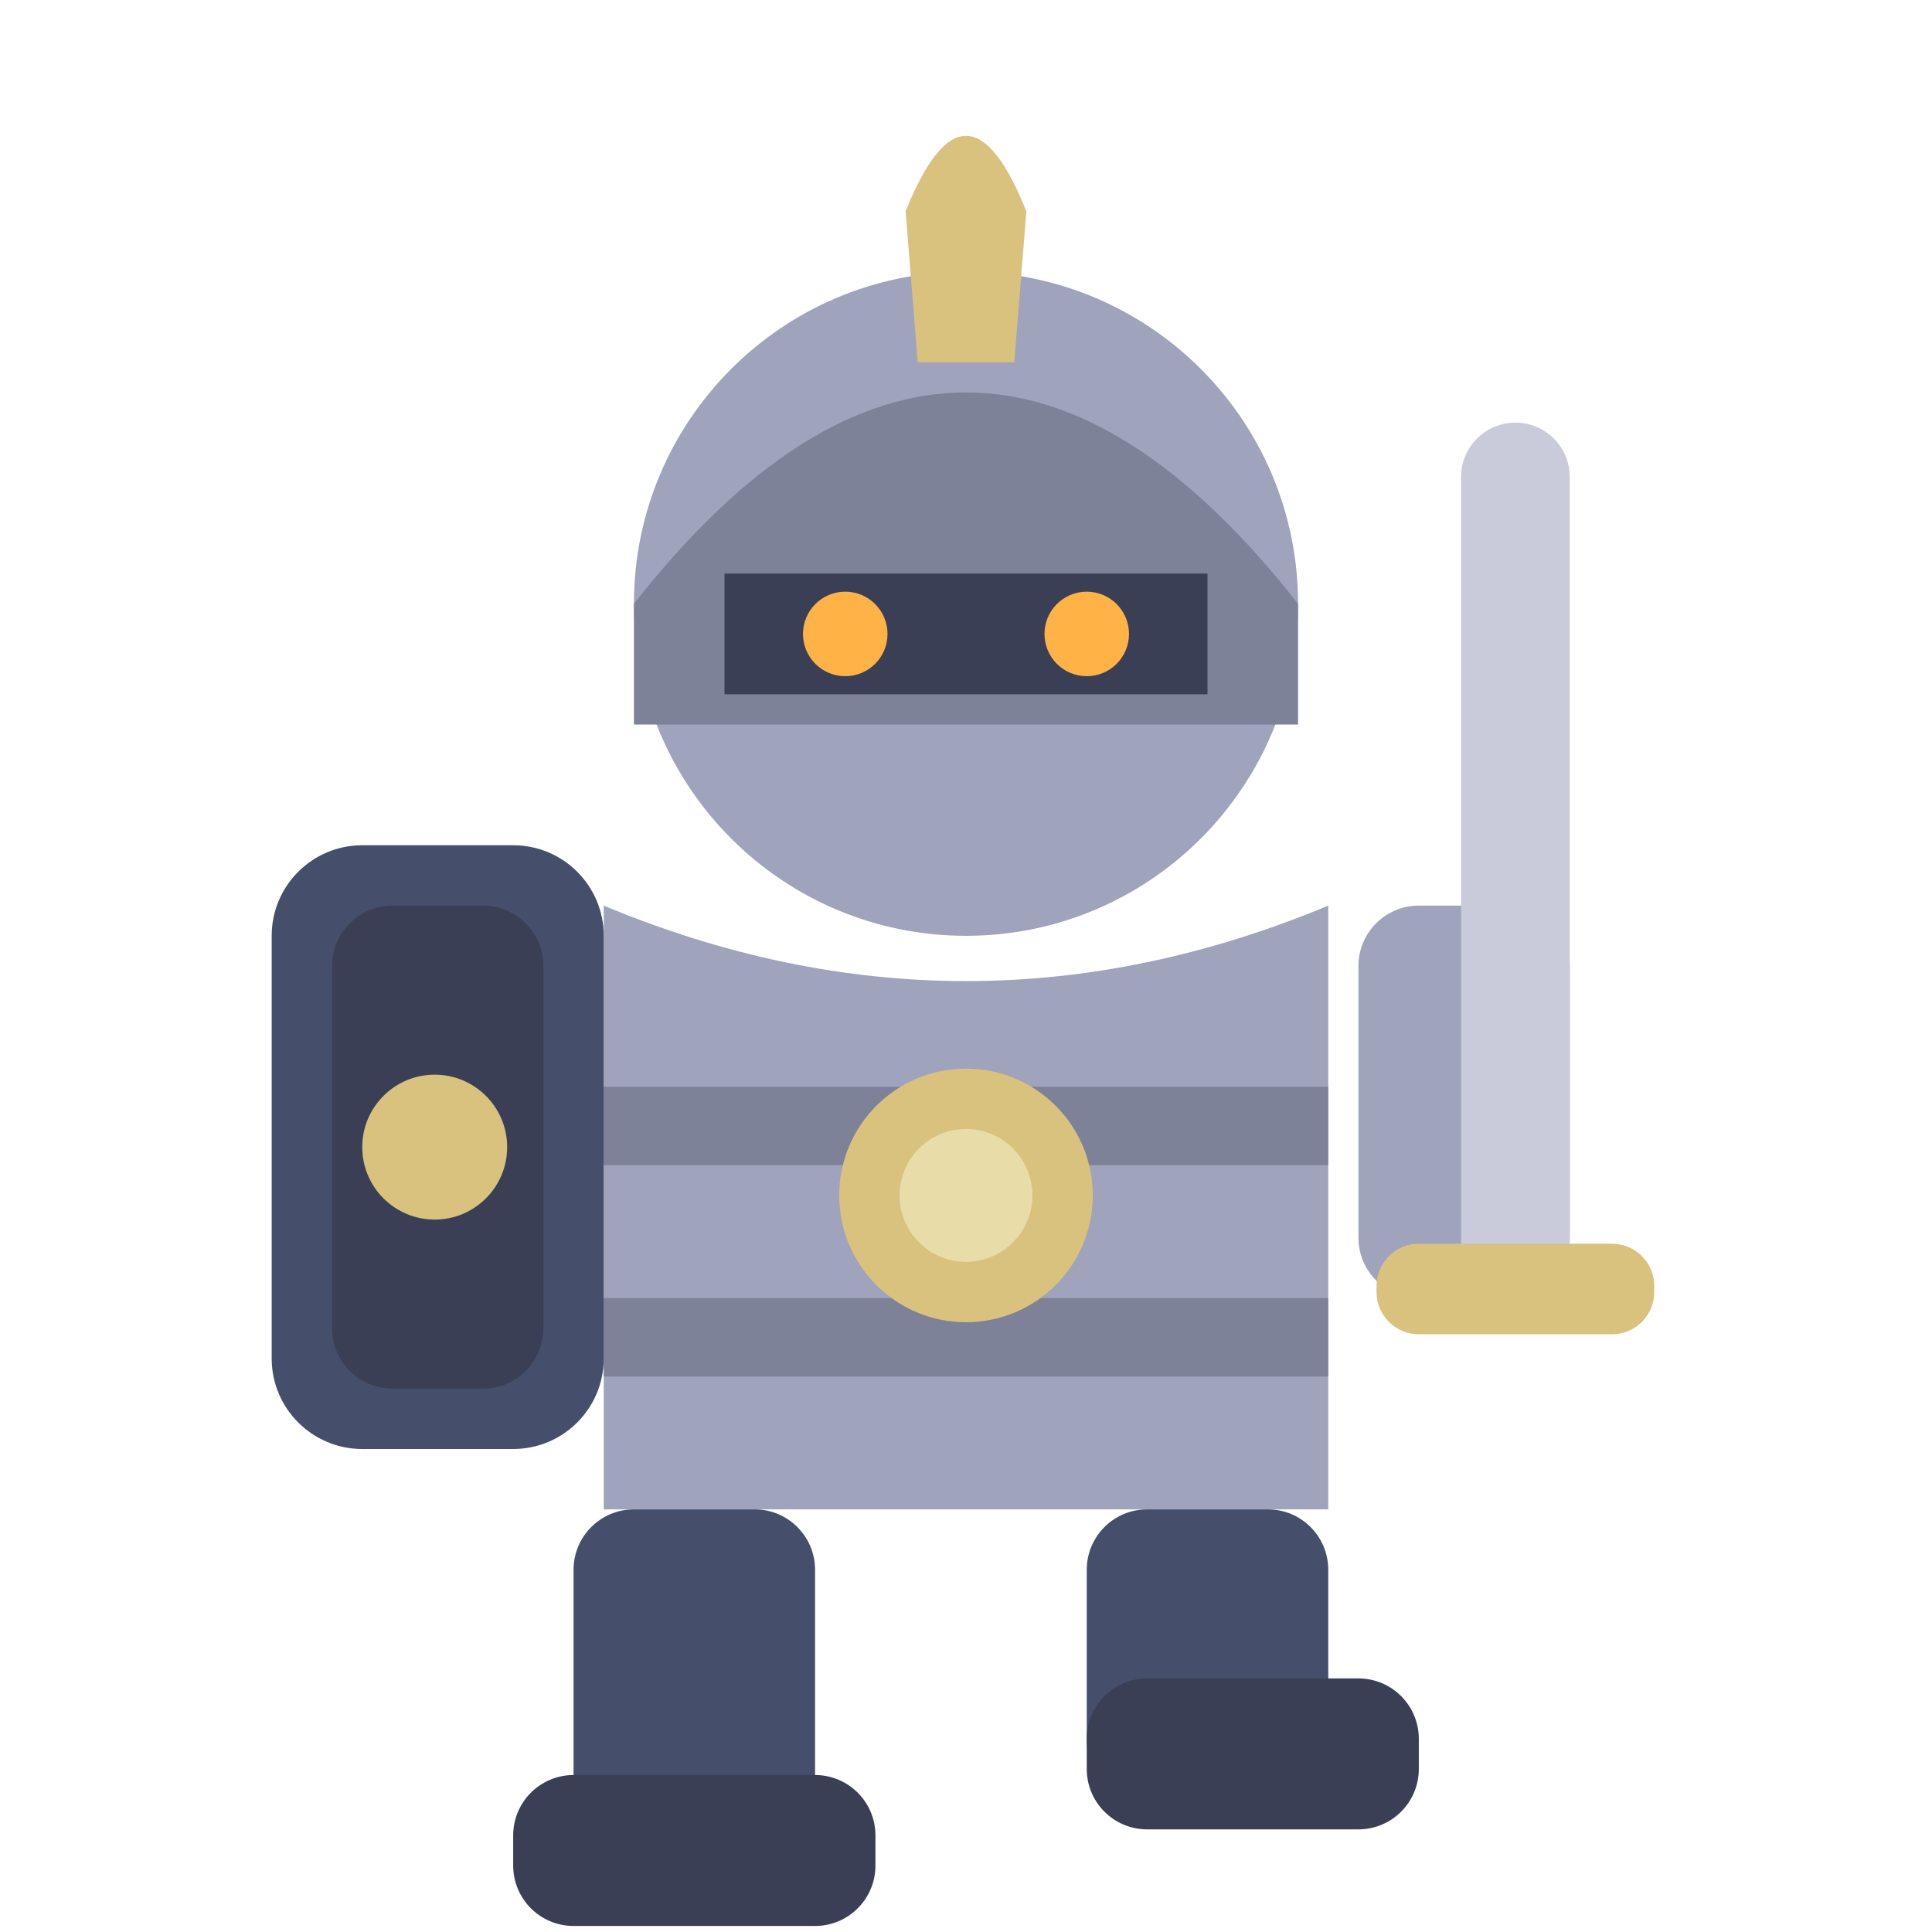
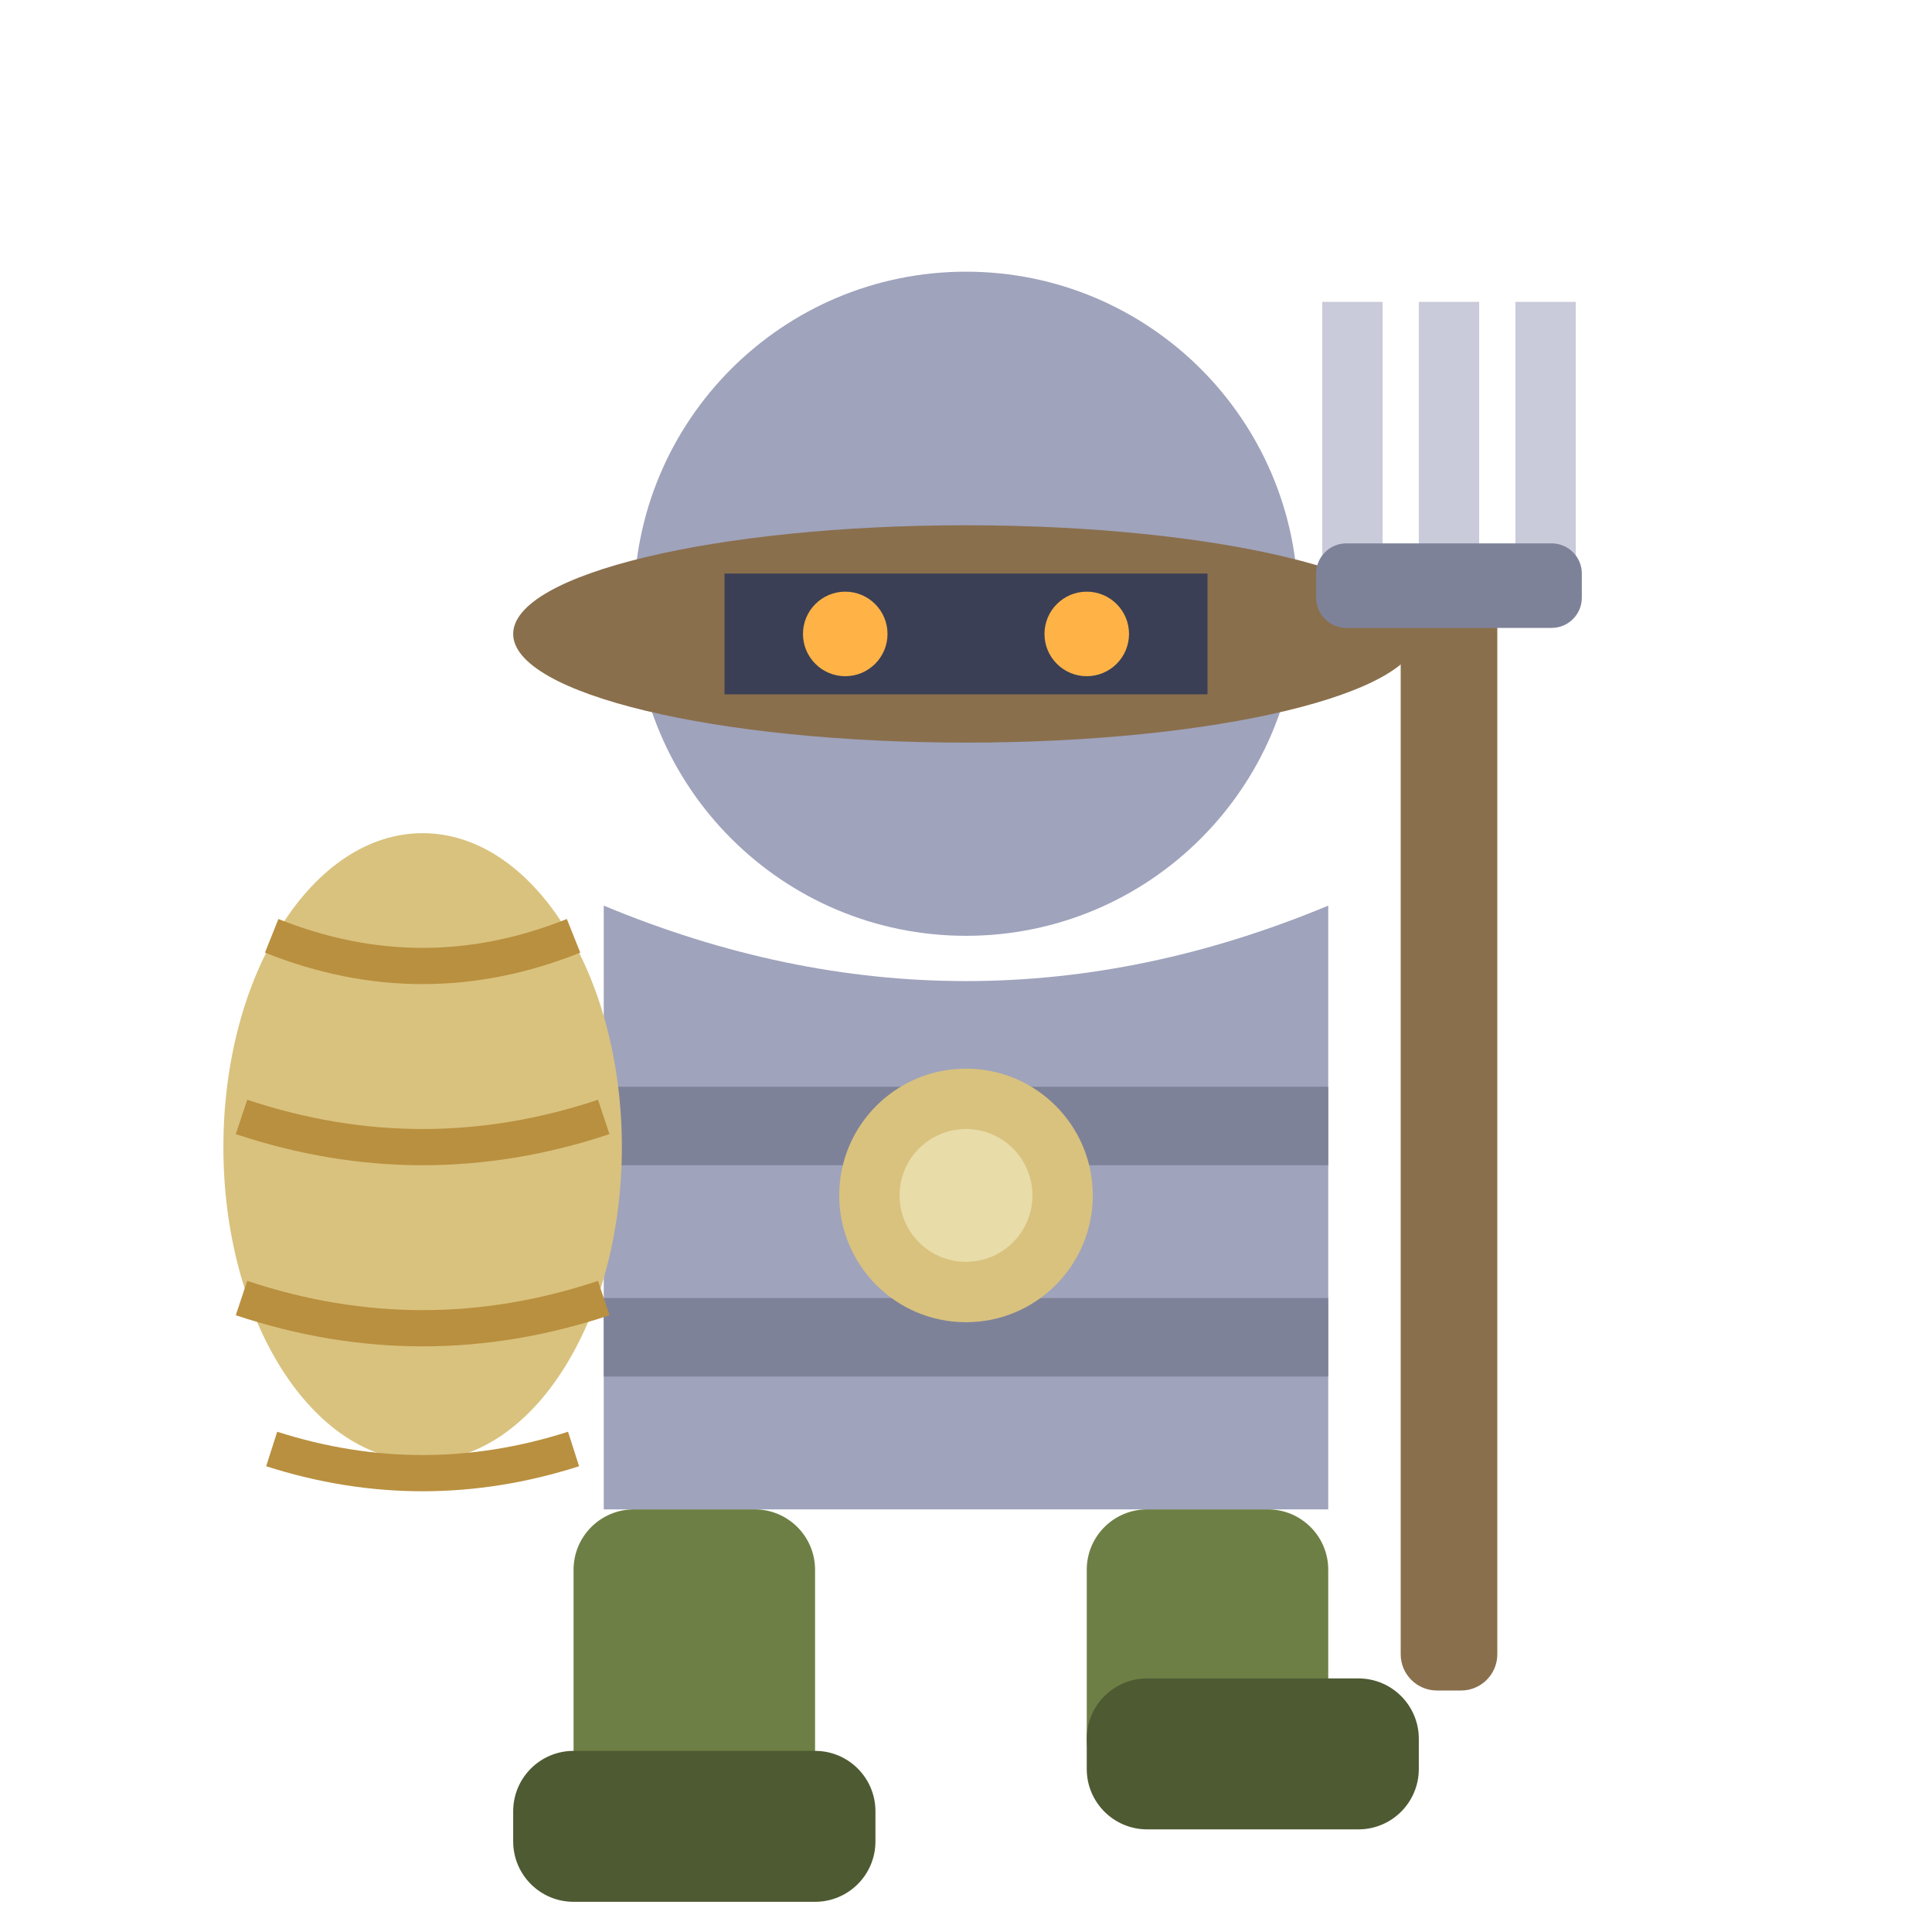
<svg xmlns="http://www.w3.org/2000/svg" viewBox="0 0 32 32">
  <circle cx="16" cy="10" r="5.5" fill="#9FA3BC" />
-   <path d="M10.5,10 Q16,3 21.5,10 L21.5,12 L10.5,12 Z" fill="#7E8299" />
-   <path d="M15,3.5 Q16,1 17,3.5 L16.8,6 L15.2,6 Z" fill="#D9C27E" />
+   <ellipse cx="16" cy="10.5" rx="7.5" ry="1.8" fill="#8A6F4D" />
  <rect x="12" y="9.5" width="8" height="2" fill="#3A3F55" />
  <circle cx="14" cy="10.5" r="0.7" fill="#FFB347" />
  <circle cx="18" cy="10.5" r="0.7" fill="#FFB347" />
  <path d="M10,15 L10,25 L22,25 L22,15 Q16,17.5 10,15 Z" fill="#9FA3BC" />
  <rect x="10" y="18" width="12" height="1.3" fill="#7E8299" />
  <rect x="10" y="21.5" width="12" height="1.3" fill="#7E8299" />
  <circle cx="16" cy="19.8" r="2.1" fill="#D9C27E" />
  <circle cx="16" cy="19.8" r="1.1" fill="#E8DCA8" />
-   <rect x="4.5" y="14" width="5.5" height="10" rx="1.5" fill="#454E6B" />
-   <rect x="5.5" y="15" width="3.5" height="8" rx="1" fill="#3A3F55" />
-   <circle cx="7.2" cy="19" r="1.2" fill="#D9C27E" />
-   <rect x="22.5" y="15" width="3.5" height="6.5" rx="1" fill="#9FA3BC" />
-   <rect x="24.2" y="7" width="1.8" height="15" rx="0.9" fill="#C9CBDA" />
-   <rect x="22.8" y="20.6" width="4.6" height="1.5" rx="0.7" fill="#D9C27E" />
-   <rect x="9.5" y="25" width="4" height="6" rx="1" fill="#454E6B" />
-   <rect x="18" y="25" width="4" height="4.8" rx="1" fill="#454E6B" />
-   <rect x="8.5" y="29.4" width="6" height="2.5" rx="1" fill="#3A3F55" />
-   <rect x="18" y="27.8" width="5.5" height="2.5" rx="1" fill="#3A3F55" />
+   <ellipse cx="7" cy="19" rx="3.3" ry="5.2" fill="#D9C27E" />
+   <path d="M4.5,15.5 Q7,16.5 9.5,15.5 M4,18.5 Q7,19.5 10,18.5 M4,21.5 Q7,22.5 10,21.5 M4.5,24 Q7,24.8 9.5,24" stroke="#B9903F" stroke-width="0.6" fill="none" />
+   <rect x="23.2" y="9" width="1.6" height="19" rx="0.6" fill="#8A6F4D" />
+   <path d="M22.4,5 L22.4,9.5 M24,5 L24,9.5 M25.6,5 L25.6,9.5" stroke="#C9CBDA" stroke-width="1" />
+   <rect x="21.8" y="9" width="4.4" height="1.4" rx="0.5" fill="#7E8299" />
+   <rect x="9.5" y="25" width="4" height="6" rx="1" fill="#6E7F45" />
+   <rect x="18" y="25" width="4" height="4.8" rx="1" fill="#6E7F45" />
+   <rect x="8.5" y="29" width="6" height="2.5" rx="1" fill="#4E5A32" />
+   <rect x="18" y="27.8" width="5.5" height="2.5" rx="1" fill="#4E5A32" />
</svg>
